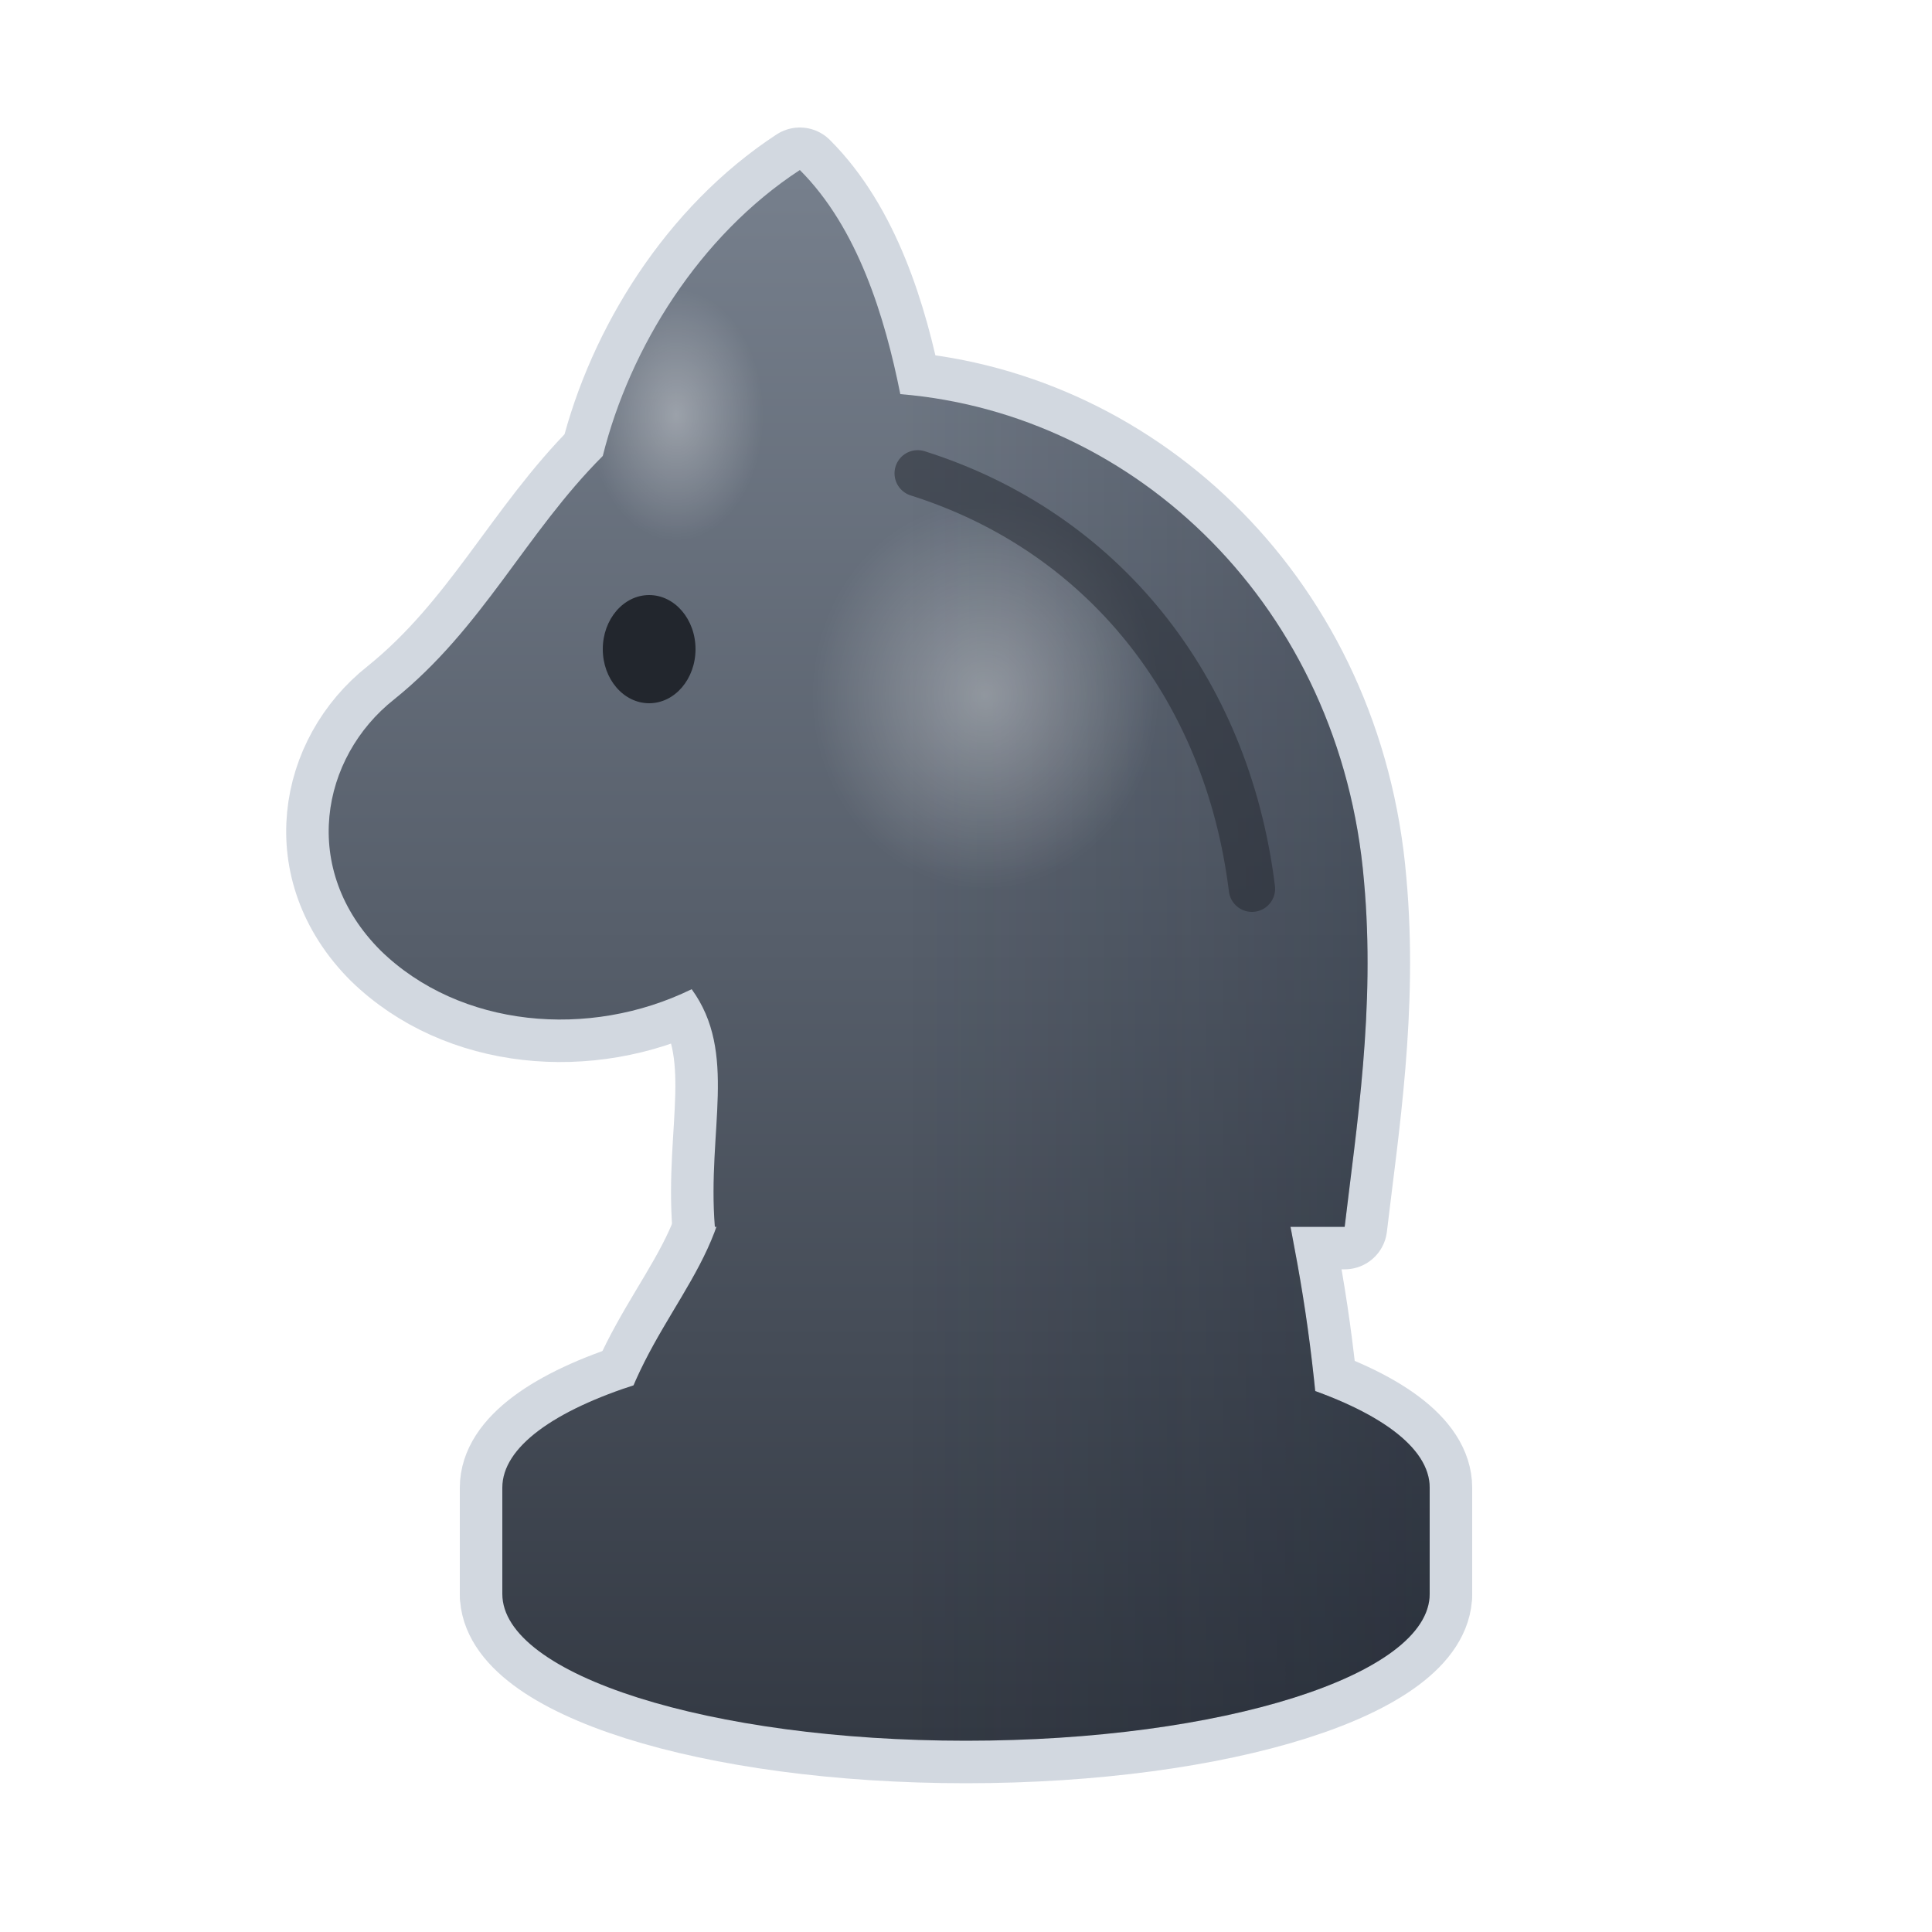
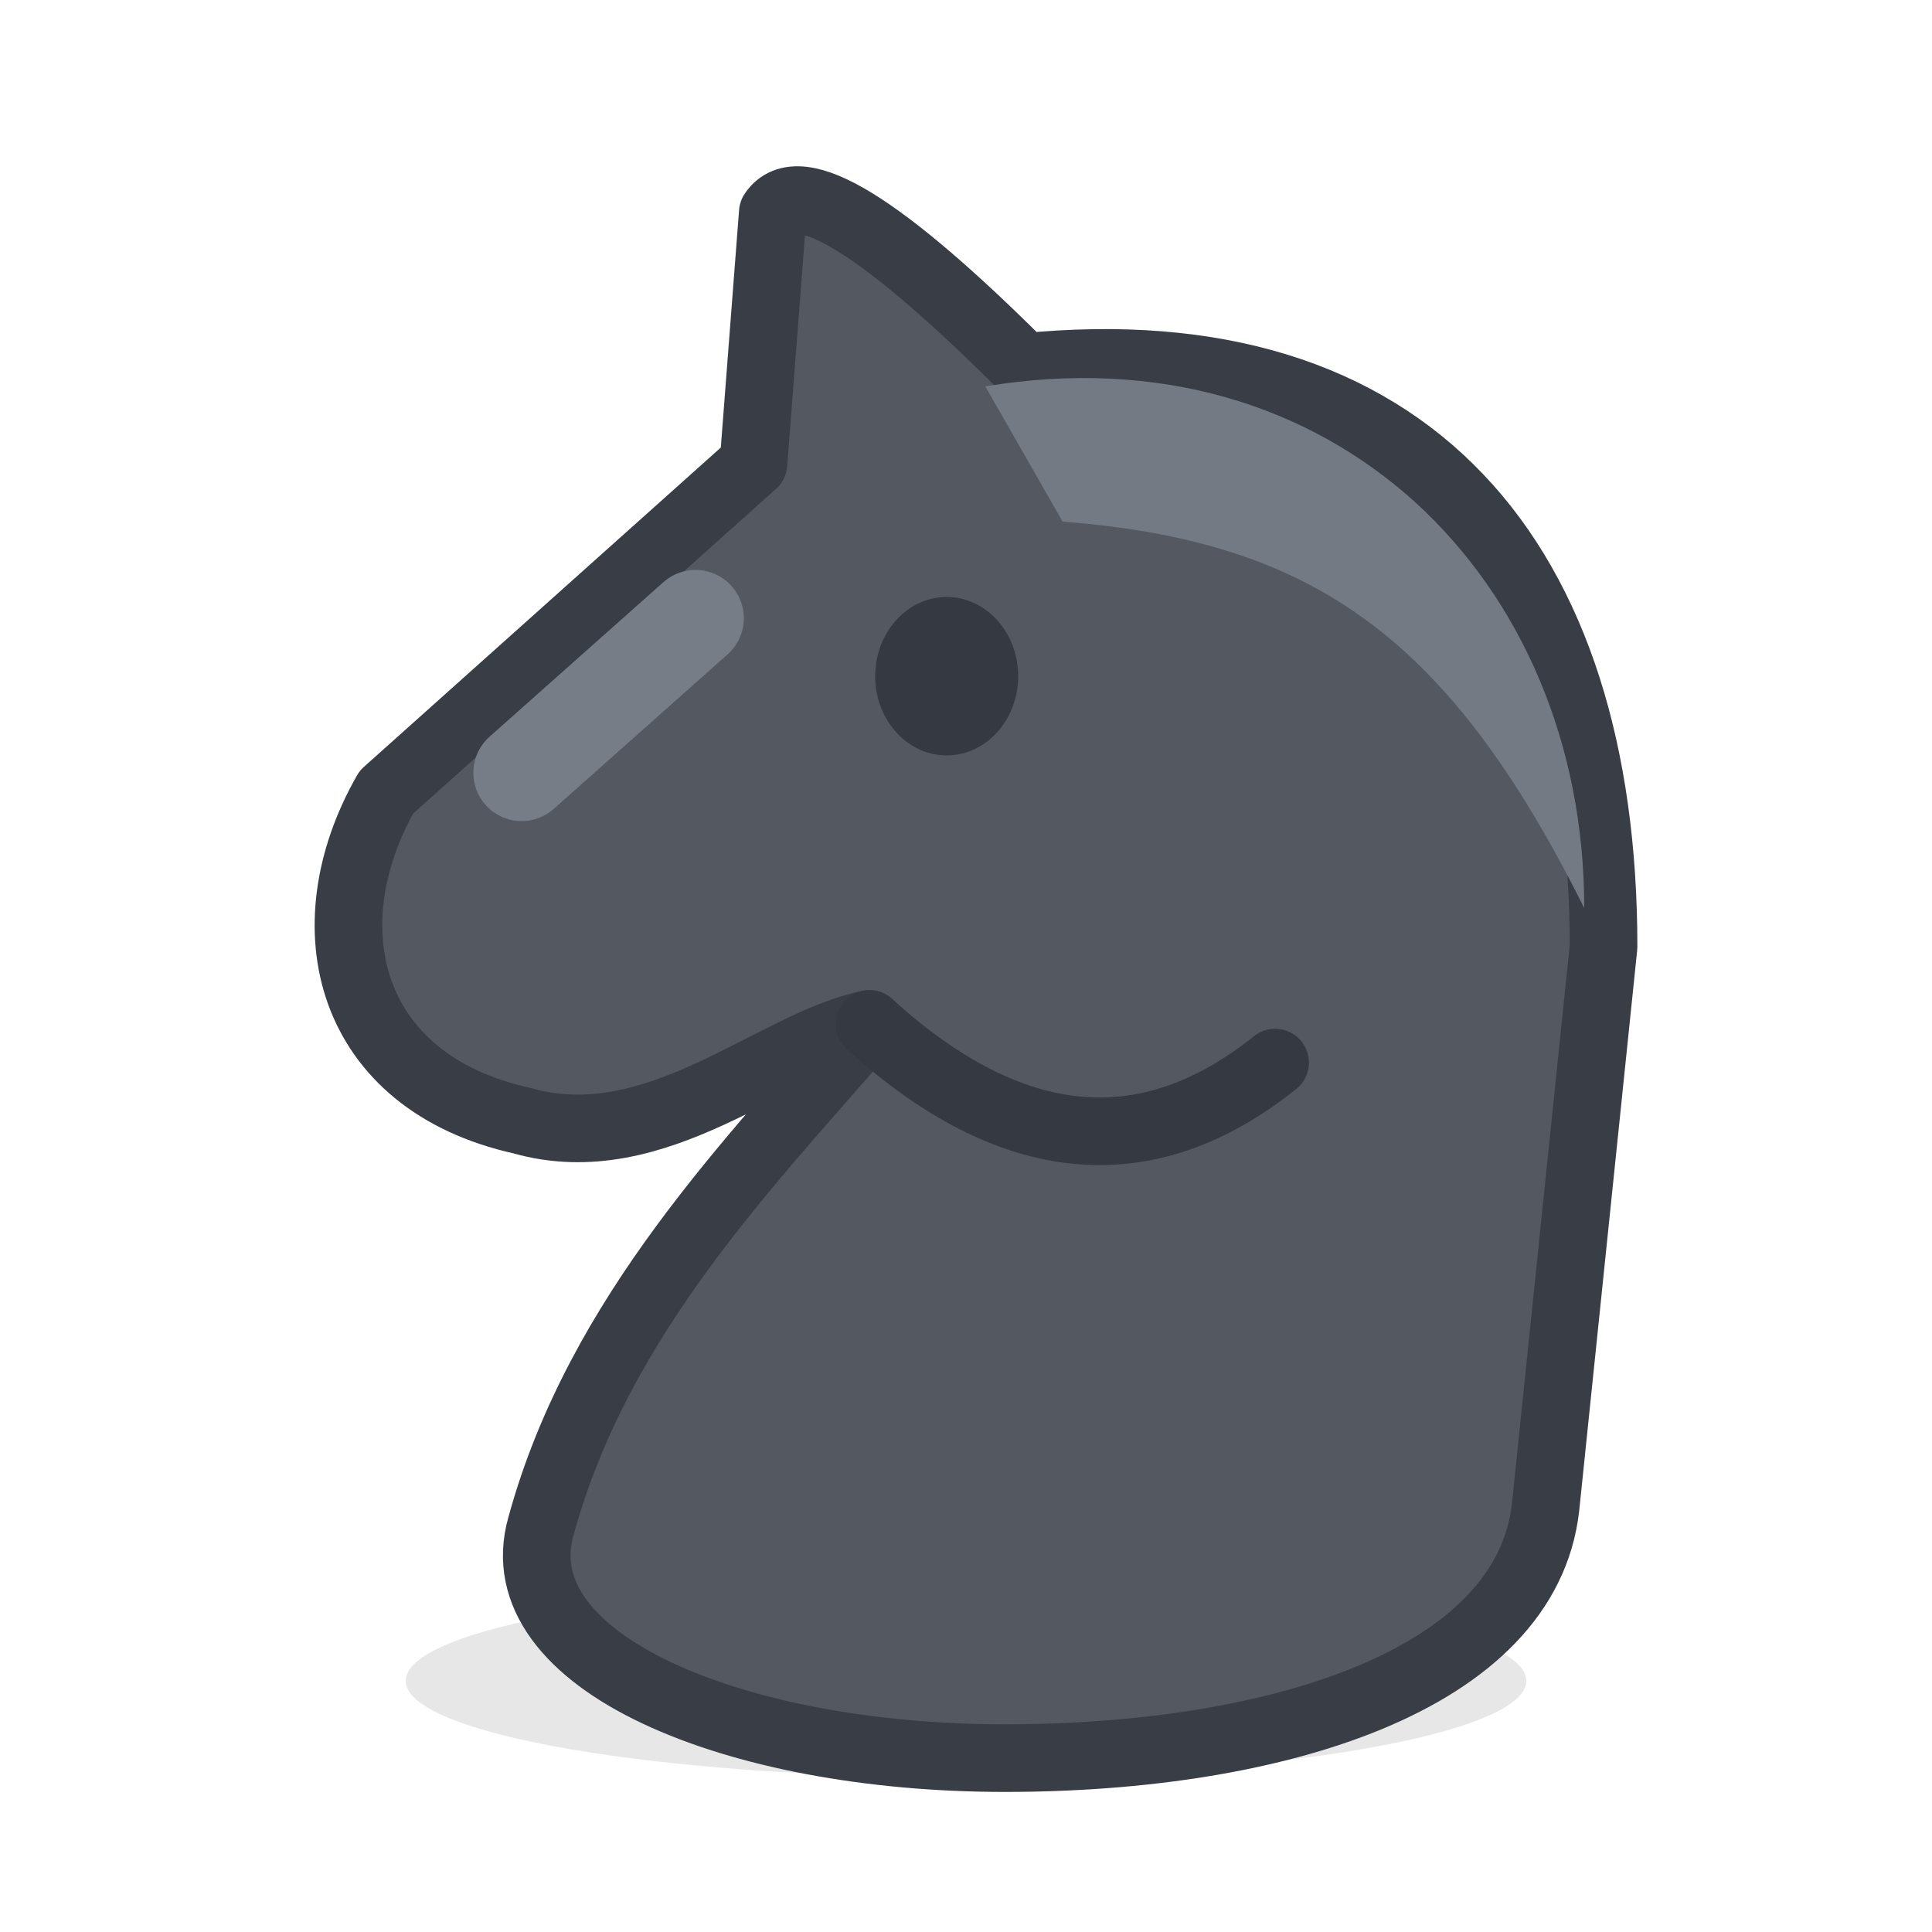
- <svg xmlns="http://www.w3.org/2000/svg" viewBox="0 0 100 100">
-   <defs>
-     <linearGradient id="sbNg" gradientUnits="userSpaceOnUse" x1="0" y1="8" x2="0" y2="90">
-       <stop offset="0" stop-color="#77808d" />
-       <stop offset=".5" stop-color="#565e6a" />
-       <stop offset="1" stop-color="#343a44" />
-     </linearGradient>
-     <linearGradient id="sbNs" gradientUnits="userSpaceOnUse" x1="24" y1="0" x2="78" y2="0">
-       <stop offset=".42" stop-color="#0b1220" stop-opacity="0" />
-       <stop offset="1" stop-color="#0b1220" stop-opacity="0.3" />
-     </linearGradient>
-     <radialGradient id="sbNl">
-       <stop offset="0" stop-color="#fff" stop-opacity="0.32" />
-       <stop offset="1" stop-color="#fff" stop-opacity="0" />
-     </radialGradient>
-     <clipPath id="sbNc">
-       <ellipse cx="50" cy="82.5" rx="24" ry="7.6" />
-       <path d="M26 82.5v-5.5a24 7.6 0 0 1 48 0v5.5z" />
-       <path d="M31.5 77C32 70 36.500 67 37.500 62h29C67.500 67 68 70 68.500 77z" />
-       <path d="M37 63.500C36.600 58.500 38.200 54.500 35.800 51.200C30.500 53.800 23.800 53.200 19.700 49.200C15.500 45 16.600 39.200 20.400 36.200C25 32.500 27.200 27.600 31.200 23.600C32.600 18 36.200 12.200 41.400 8.800C44.400 11.800 45.800 16.400 46.600 20.400C58.800 21.400 69.400 31.400 70.600 45.600C71.200 52.200 70.200 58.400 69.600 63.500z" />
-     </clipPath>
-   </defs>
-   <g fill="#b7c0cd" stroke="#b7c0cd" stroke-width="4.4" stroke-linejoin="round" opacity="0.62">
-     <ellipse cx="50" cy="82.5" rx="24" ry="7.6" />
-     <path d="M26 82.5v-5.5a24 7.6 0 0 1 48 0v5.5z" />
-     <path d="M31.5 77C32 70 36.500 67 37.500 62h29C67.500 67 68 70 68.500 77z" />
-     <path d="M37 63.500C36.600 58.500 38.200 54.500 35.800 51.200C30.500 53.800 23.800 53.200 19.700 49.200C15.500 45 16.600 39.200 20.400 36.200C25 32.500 27.200 27.600 31.200 23.600C32.600 18 36.200 12.200 41.400 8.800C44.400 11.800 45.800 16.400 46.600 20.400C58.800 21.400 69.400 31.400 70.600 45.600C71.200 52.200 70.200 58.400 69.600 63.500z" />
-   </g>
-   <g fill="url(#sbNg)">
-     <ellipse cx="50" cy="82.5" rx="24" ry="7.6" />
-     <path d="M26 82.5v-5.5a24 7.6 0 0 1 48 0v5.5z" />
-     <path d="M31.5 77C32 70 36.500 67 37.500 62h29C67.500 67 68 70 68.500 77z" />
-     <path d="M37 63.500C36.600 58.500 38.200 54.500 35.800 51.200C30.500 53.800 23.800 53.200 19.700 49.200C15.500 45 16.600 39.200 20.400 36.200C25 32.500 27.200 27.600 31.200 23.600C32.600 18 36.200 12.200 41.400 8.800C44.400 11.800 45.800 16.400 46.600 20.400C58.800 21.400 69.400 31.400 70.600 45.600C71.200 52.200 70.200 58.400 69.600 63.500z" />
-   </g>
-   <g clip-path="url(#sbNc)">
-     <rect x="0" y="0" width="100" height="100" fill="url(#sbNs)" />
-     <ellipse cx="35" cy="21.5" rx="4.5" ry="6.5" fill="url(#sbNl)" />
-     <ellipse cx="51" cy="36" rx="9" ry="10" fill="url(#sbNl)" />
-   </g>
-   <g fill="#22262d" stroke="#22262d" stroke-width="0">
-     <ellipse cx="33.6" cy="33.6" rx="2.4" ry="2.8" />
-     <path d="M47.500 24.500C57 27.500 63.500 35.500 64.800 46" fill="none" stroke-width="2.4" stroke-linecap="round" opacity=".5" />
-   </g>
+ <svg xmlns="http://www.w3.org/2000/svg" width="100" height="100" viewBox="0 0 100 100">
+   <ellipse cx="50" cy="87" rx="29" ry="5" fill="#30343B" opacity=".12" />
+   <path d="M40 11 Q42 8 53 19 C73 17 83 29 83 49 L80 78 C79 87 66 91 52 91 C38 91 26 86 28 79 C31 68 39 60 45 53 C40 54 34 60 27 58 C18 56 16 48 20 41 L39 24 Z" fill="#535861" stroke="#393E46" stroke-width="3.5" stroke-linejoin="round" stroke-linecap="round" />
+   <path d="M51 20 C69 17 82 30 82 47 C75 33 68 28 55 27 Z" fill="#747A83" stroke="none" stroke-width="3.5" stroke-linejoin="round" stroke-linecap="round" />
+   <path d="M45 53 Q56 63 66 55" fill="none" stroke="#353A42" stroke-width="3.5" stroke-linejoin="round" stroke-linecap="round" />
+   <ellipse cx="49" cy="35" rx="3.7" ry="4.1" fill="#353A42" stroke="none" stroke-width="3.5" />
+   <path d="M27 40 L36 32" fill="none" stroke="#777D86" stroke-width="5" stroke-linejoin="round" stroke-linecap="round" />
</svg>
